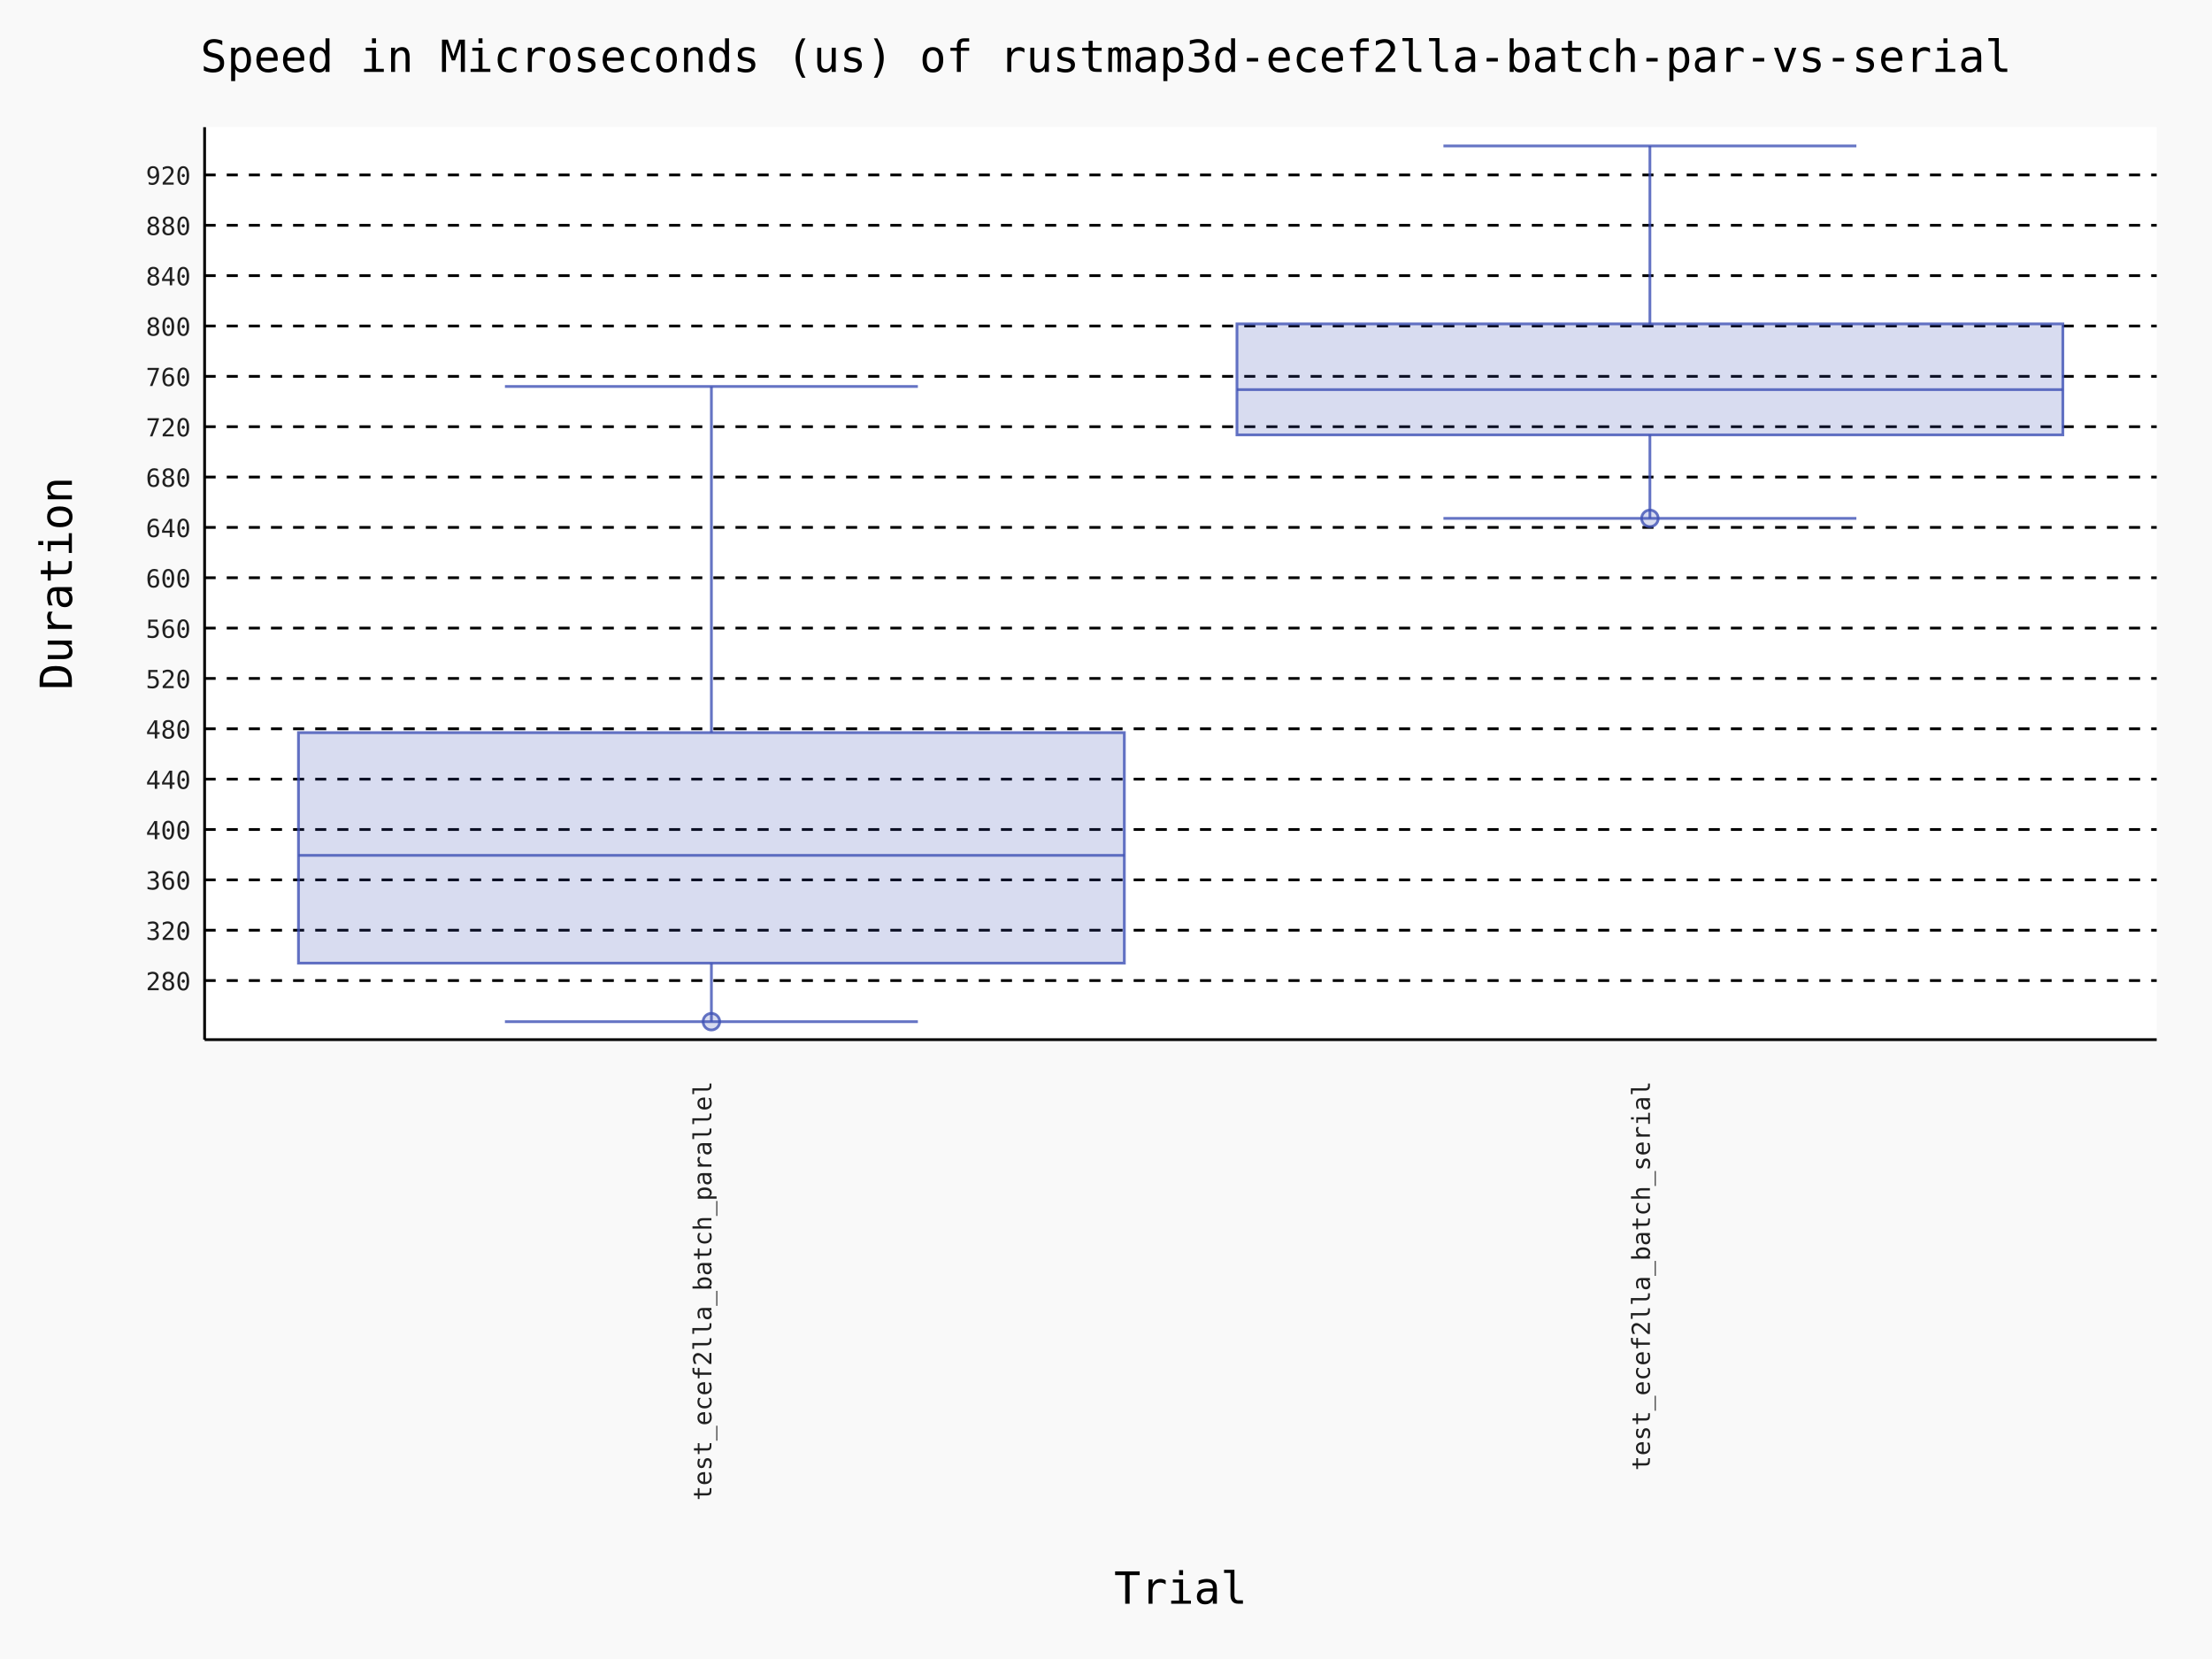
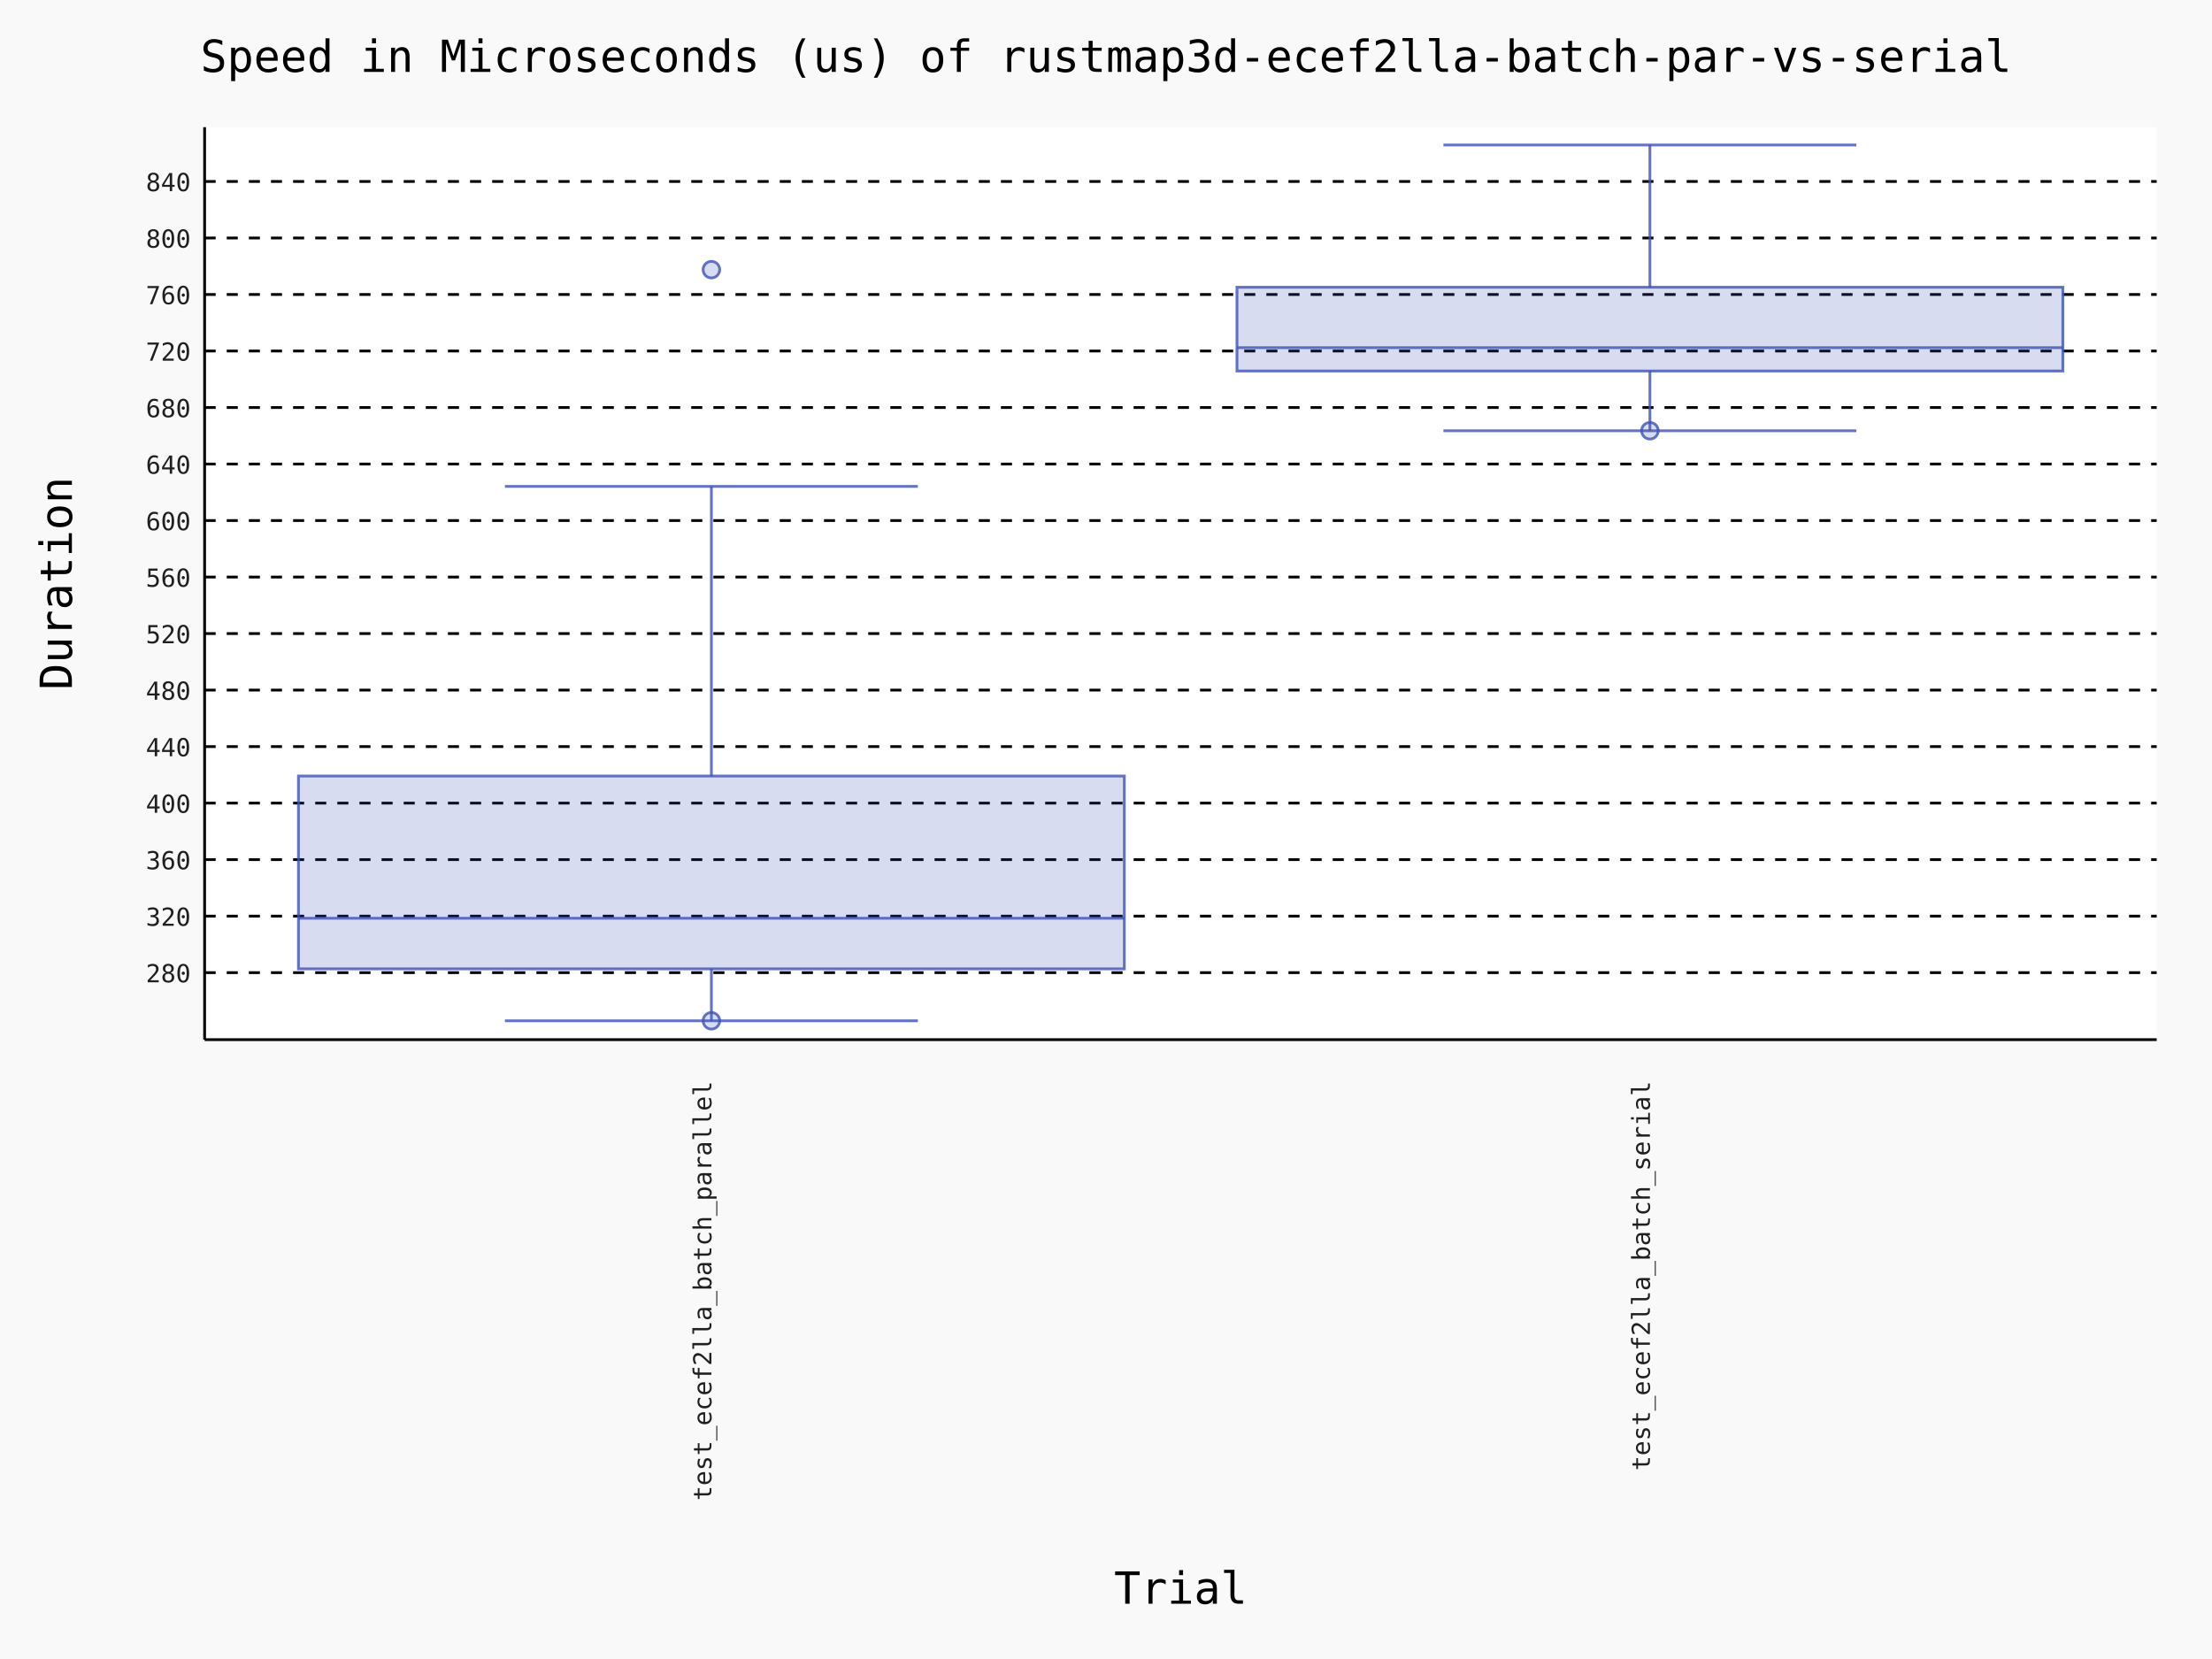
- <svg xmlns="http://www.w3.org/2000/svg" id="chart-d233f9d7-39a1-476c-a34a-4d86a9d55615" class="pygal-chart" viewBox="0 0 800 600">
+ <svg xmlns="http://www.w3.org/2000/svg" id="chart-a74dafbb-e33c-4033-8617-ecf60e04b29a" class="pygal-chart" viewBox="0 0 800 600">
  <defs>
-     <style type="text/css">#chart-d233f9d7-39a1-476c-a34a-4d86a9d55615{-webkit-user-select:none;-webkit-font-smoothing:antialiased;font-family:Consolas,"Deja Vu Sans Mono","Bitstream Vera Sans Mono","Courier New",monospace}#chart-d233f9d7-39a1-476c-a34a-4d86a9d55615 .title{font-family:Consolas,"Deja Vu Sans Mono","Bitstream Vera Sans Mono","Courier New",monospace;font-size:16px}#chart-d233f9d7-39a1-476c-a34a-4d86a9d55615 .legends .legend text{font-family:Consolas,"Deja Vu Sans Mono","Bitstream Vera Sans Mono","Courier New",monospace;font-size:14px}#chart-d233f9d7-39a1-476c-a34a-4d86a9d55615 .axis text{font-family:Consolas,"Deja Vu Sans Mono","Bitstream Vera Sans Mono","Courier New",monospace;font-size:10px}#chart-d233f9d7-39a1-476c-a34a-4d86a9d55615 .axis text.major{font-family:Consolas,"Deja Vu Sans Mono","Bitstream Vera Sans Mono","Courier New",monospace;font-size:10px}#chart-d233f9d7-39a1-476c-a34a-4d86a9d55615 .text-overlay text.value{font-family:Consolas,"Deja Vu Sans Mono","Bitstream Vera Sans Mono","Courier New",monospace;font-size:16px}#chart-d233f9d7-39a1-476c-a34a-4d86a9d55615 .text-overlay text.label{font-family:Consolas,"Deja Vu Sans Mono","Bitstream Vera Sans Mono","Courier New",monospace;font-size:10px}#chart-d233f9d7-39a1-476c-a34a-4d86a9d55615 .tooltip{font-family:Consolas,"Deja Vu Sans Mono","Bitstream Vera Sans Mono","Courier New",monospace;font-size:14px}#chart-d233f9d7-39a1-476c-a34a-4d86a9d55615 text.no_data{font-family:Consolas,"Deja Vu Sans Mono","Bitstream Vera Sans Mono","Courier New",monospace;font-size:64px}
- #chart-d233f9d7-39a1-476c-a34a-4d86a9d55615{background-color:rgba(249,249,249,1)}#chart-d233f9d7-39a1-476c-a34a-4d86a9d55615 path,#chart-d233f9d7-39a1-476c-a34a-4d86a9d55615 line,#chart-d233f9d7-39a1-476c-a34a-4d86a9d55615 rect,#chart-d233f9d7-39a1-476c-a34a-4d86a9d55615 circle{-webkit-transition:150ms;-moz-transition:150ms;transition:150ms}#chart-d233f9d7-39a1-476c-a34a-4d86a9d55615 .graph &gt; .background{fill:rgba(249,249,249,1)}#chart-d233f9d7-39a1-476c-a34a-4d86a9d55615 .plot &gt; .background{fill:rgba(255,255,255,1)}#chart-d233f9d7-39a1-476c-a34a-4d86a9d55615 .graph{fill:rgba(0,0,0,.87)}#chart-d233f9d7-39a1-476c-a34a-4d86a9d55615 text.no_data{fill:rgba(0,0,0,1)}#chart-d233f9d7-39a1-476c-a34a-4d86a9d55615 .title{fill:rgba(0,0,0,1)}#chart-d233f9d7-39a1-476c-a34a-4d86a9d55615 .legends .legend text{fill:rgba(0,0,0,.87)}#chart-d233f9d7-39a1-476c-a34a-4d86a9d55615 .legends .legend:hover text{fill:rgba(0,0,0,1)}#chart-d233f9d7-39a1-476c-a34a-4d86a9d55615 .axis .line{stroke:rgba(0,0,0,1)}#chart-d233f9d7-39a1-476c-a34a-4d86a9d55615 .axis .guide.line{stroke:rgba(0,0,0,.54)}#chart-d233f9d7-39a1-476c-a34a-4d86a9d55615 .axis .major.line{stroke:rgba(0,0,0,.87)}#chart-d233f9d7-39a1-476c-a34a-4d86a9d55615 .axis text.major{fill:rgba(0,0,0,1)}#chart-d233f9d7-39a1-476c-a34a-4d86a9d55615 .axis.y .guides:hover .guide.line,#chart-d233f9d7-39a1-476c-a34a-4d86a9d55615 .line-graph .axis.x .guides:hover .guide.line,#chart-d233f9d7-39a1-476c-a34a-4d86a9d55615 .stackedline-graph .axis.x .guides:hover .guide.line,#chart-d233f9d7-39a1-476c-a34a-4d86a9d55615 .xy-graph .axis.x .guides:hover .guide.line{stroke:rgba(0,0,0,1)}#chart-d233f9d7-39a1-476c-a34a-4d86a9d55615 .axis .guides:hover text{fill:rgba(0,0,0,1)}#chart-d233f9d7-39a1-476c-a34a-4d86a9d55615 .reactive{fill-opacity:.7;stroke-opacity:.8;stroke-width:1}#chart-d233f9d7-39a1-476c-a34a-4d86a9d55615 .ci{stroke:rgba(0,0,0,.87)}#chart-d233f9d7-39a1-476c-a34a-4d86a9d55615 .reactive.active,#chart-d233f9d7-39a1-476c-a34a-4d86a9d55615 .active .reactive{fill-opacity:.8;stroke-opacity:.9;stroke-width:4}#chart-d233f9d7-39a1-476c-a34a-4d86a9d55615 .ci .reactive.active{stroke-width:1.5}#chart-d233f9d7-39a1-476c-a34a-4d86a9d55615 .series text{fill:rgba(0,0,0,1)}#chart-d233f9d7-39a1-476c-a34a-4d86a9d55615 .tooltip rect{fill:rgba(255,255,255,1);stroke:rgba(0,0,0,1);-webkit-transition:opacity 150ms;-moz-transition:opacity 150ms;transition:opacity 150ms}#chart-d233f9d7-39a1-476c-a34a-4d86a9d55615 .tooltip .label{fill:rgba(0,0,0,.87)}#chart-d233f9d7-39a1-476c-a34a-4d86a9d55615 .tooltip .label{fill:rgba(0,0,0,.87)}#chart-d233f9d7-39a1-476c-a34a-4d86a9d55615 .tooltip .legend{font-size:.8em;fill:rgba(0,0,0,.54)}#chart-d233f9d7-39a1-476c-a34a-4d86a9d55615 .tooltip .x_label{font-size:.6em;fill:rgba(0,0,0,1)}#chart-d233f9d7-39a1-476c-a34a-4d86a9d55615 .tooltip .xlink{font-size:.5em;text-decoration:underline}#chart-d233f9d7-39a1-476c-a34a-4d86a9d55615 .tooltip .value{font-size:1.5em}#chart-d233f9d7-39a1-476c-a34a-4d86a9d55615 .bound{font-size:.5em}#chart-d233f9d7-39a1-476c-a34a-4d86a9d55615 .max-value{font-size:.75em;fill:rgba(0,0,0,.54)}#chart-d233f9d7-39a1-476c-a34a-4d86a9d55615 .map-element{fill:rgba(255,255,255,1);stroke:rgba(0,0,0,.54) !important}#chart-d233f9d7-39a1-476c-a34a-4d86a9d55615 .map-element .reactive{fill-opacity:inherit;stroke-opacity:inherit}#chart-d233f9d7-39a1-476c-a34a-4d86a9d55615 .color-0,#chart-d233f9d7-39a1-476c-a34a-4d86a9d55615 .color-0 a:visited{stroke:#3F51B5;fill:#3F51B5}#chart-d233f9d7-39a1-476c-a34a-4d86a9d55615 .color-1,#chart-d233f9d7-39a1-476c-a34a-4d86a9d55615 .color-1 a:visited{stroke:#3F51B5;fill:#3F51B5}#chart-d233f9d7-39a1-476c-a34a-4d86a9d55615 .text-overlay .color-0 text{fill:black}#chart-d233f9d7-39a1-476c-a34a-4d86a9d55615 .text-overlay .color-1 text{fill:black}
- #chart-d233f9d7-39a1-476c-a34a-4d86a9d55615 text.no_data{text-anchor:middle}#chart-d233f9d7-39a1-476c-a34a-4d86a9d55615 .guide.line{fill:none}#chart-d233f9d7-39a1-476c-a34a-4d86a9d55615 .centered{text-anchor:middle}#chart-d233f9d7-39a1-476c-a34a-4d86a9d55615 .title{text-anchor:middle}#chart-d233f9d7-39a1-476c-a34a-4d86a9d55615 .legends .legend text{fill-opacity:1}#chart-d233f9d7-39a1-476c-a34a-4d86a9d55615 .axis.x text{text-anchor:middle}#chart-d233f9d7-39a1-476c-a34a-4d86a9d55615 .axis.x:not(.web) text[transform]{text-anchor:start}#chart-d233f9d7-39a1-476c-a34a-4d86a9d55615 .axis.x:not(.web) text[transform].backwards{text-anchor:end}#chart-d233f9d7-39a1-476c-a34a-4d86a9d55615 .axis.y text{text-anchor:end}#chart-d233f9d7-39a1-476c-a34a-4d86a9d55615 .axis.y text[transform].backwards{text-anchor:start}#chart-d233f9d7-39a1-476c-a34a-4d86a9d55615 .axis.y2 text{text-anchor:start}#chart-d233f9d7-39a1-476c-a34a-4d86a9d55615 .axis.y2 text[transform].backwards{text-anchor:end}#chart-d233f9d7-39a1-476c-a34a-4d86a9d55615 .axis .guide.line{stroke-dasharray:4,4;stroke:black}#chart-d233f9d7-39a1-476c-a34a-4d86a9d55615 .axis .major.guide.line{stroke-dasharray:6,6;stroke:black}#chart-d233f9d7-39a1-476c-a34a-4d86a9d55615 .horizontal .axis.y .guide.line,#chart-d233f9d7-39a1-476c-a34a-4d86a9d55615 .horizontal .axis.y2 .guide.line,#chart-d233f9d7-39a1-476c-a34a-4d86a9d55615 .vertical .axis.x .guide.line{opacity:0}#chart-d233f9d7-39a1-476c-a34a-4d86a9d55615 .horizontal .axis.always_show .guide.line,#chart-d233f9d7-39a1-476c-a34a-4d86a9d55615 .vertical .axis.always_show .guide.line{opacity:1 !important}#chart-d233f9d7-39a1-476c-a34a-4d86a9d55615 .axis.y .guides:hover .guide.line,#chart-d233f9d7-39a1-476c-a34a-4d86a9d55615 .axis.y2 .guides:hover .guide.line,#chart-d233f9d7-39a1-476c-a34a-4d86a9d55615 .axis.x .guides:hover .guide.line{opacity:1}#chart-d233f9d7-39a1-476c-a34a-4d86a9d55615 .axis .guides:hover text{opacity:1}#chart-d233f9d7-39a1-476c-a34a-4d86a9d55615 .nofill{fill:none}#chart-d233f9d7-39a1-476c-a34a-4d86a9d55615 .subtle-fill{fill-opacity:.2}#chart-d233f9d7-39a1-476c-a34a-4d86a9d55615 .dot{stroke-width:1px;fill-opacity:1;stroke-opacity:1}#chart-d233f9d7-39a1-476c-a34a-4d86a9d55615 .dot.active{stroke-width:5px}#chart-d233f9d7-39a1-476c-a34a-4d86a9d55615 .dot.negative{fill:transparent}#chart-d233f9d7-39a1-476c-a34a-4d86a9d55615 text,#chart-d233f9d7-39a1-476c-a34a-4d86a9d55615 tspan{stroke:none !important}#chart-d233f9d7-39a1-476c-a34a-4d86a9d55615 .series text.active{opacity:1}#chart-d233f9d7-39a1-476c-a34a-4d86a9d55615 .tooltip rect{fill-opacity:.95;stroke-width:.5}#chart-d233f9d7-39a1-476c-a34a-4d86a9d55615 .tooltip text{fill-opacity:1}#chart-d233f9d7-39a1-476c-a34a-4d86a9d55615 .showable{visibility:hidden}#chart-d233f9d7-39a1-476c-a34a-4d86a9d55615 .showable.shown{visibility:visible}#chart-d233f9d7-39a1-476c-a34a-4d86a9d55615 .gauge-background{fill:rgba(229,229,229,1);stroke:none}#chart-d233f9d7-39a1-476c-a34a-4d86a9d55615 .bg-lines{stroke:rgba(249,249,249,1);stroke-width:2px}
+     <style type="text/css">#chart-a74dafbb-e33c-4033-8617-ecf60e04b29a{-webkit-user-select:none;-webkit-font-smoothing:antialiased;font-family:Consolas,"Deja Vu Sans Mono","Bitstream Vera Sans Mono","Courier New",monospace}#chart-a74dafbb-e33c-4033-8617-ecf60e04b29a .title{font-family:Consolas,"Deja Vu Sans Mono","Bitstream Vera Sans Mono","Courier New",monospace;font-size:16px}#chart-a74dafbb-e33c-4033-8617-ecf60e04b29a .legends .legend text{font-family:Consolas,"Deja Vu Sans Mono","Bitstream Vera Sans Mono","Courier New",monospace;font-size:14px}#chart-a74dafbb-e33c-4033-8617-ecf60e04b29a .axis text{font-family:Consolas,"Deja Vu Sans Mono","Bitstream Vera Sans Mono","Courier New",monospace;font-size:10px}#chart-a74dafbb-e33c-4033-8617-ecf60e04b29a .axis text.major{font-family:Consolas,"Deja Vu Sans Mono","Bitstream Vera Sans Mono","Courier New",monospace;font-size:10px}#chart-a74dafbb-e33c-4033-8617-ecf60e04b29a .text-overlay text.value{font-family:Consolas,"Deja Vu Sans Mono","Bitstream Vera Sans Mono","Courier New",monospace;font-size:16px}#chart-a74dafbb-e33c-4033-8617-ecf60e04b29a .text-overlay text.label{font-family:Consolas,"Deja Vu Sans Mono","Bitstream Vera Sans Mono","Courier New",monospace;font-size:10px}#chart-a74dafbb-e33c-4033-8617-ecf60e04b29a .tooltip{font-family:Consolas,"Deja Vu Sans Mono","Bitstream Vera Sans Mono","Courier New",monospace;font-size:14px}#chart-a74dafbb-e33c-4033-8617-ecf60e04b29a text.no_data{font-family:Consolas,"Deja Vu Sans Mono","Bitstream Vera Sans Mono","Courier New",monospace;font-size:64px}
+ #chart-a74dafbb-e33c-4033-8617-ecf60e04b29a{background-color:rgba(249,249,249,1)}#chart-a74dafbb-e33c-4033-8617-ecf60e04b29a path,#chart-a74dafbb-e33c-4033-8617-ecf60e04b29a line,#chart-a74dafbb-e33c-4033-8617-ecf60e04b29a rect,#chart-a74dafbb-e33c-4033-8617-ecf60e04b29a circle{-webkit-transition:150ms;-moz-transition:150ms;transition:150ms}#chart-a74dafbb-e33c-4033-8617-ecf60e04b29a .graph &gt; .background{fill:rgba(249,249,249,1)}#chart-a74dafbb-e33c-4033-8617-ecf60e04b29a .plot &gt; .background{fill:rgba(255,255,255,1)}#chart-a74dafbb-e33c-4033-8617-ecf60e04b29a .graph{fill:rgba(0,0,0,.87)}#chart-a74dafbb-e33c-4033-8617-ecf60e04b29a text.no_data{fill:rgba(0,0,0,1)}#chart-a74dafbb-e33c-4033-8617-ecf60e04b29a .title{fill:rgba(0,0,0,1)}#chart-a74dafbb-e33c-4033-8617-ecf60e04b29a .legends .legend text{fill:rgba(0,0,0,.87)}#chart-a74dafbb-e33c-4033-8617-ecf60e04b29a .legends .legend:hover text{fill:rgba(0,0,0,1)}#chart-a74dafbb-e33c-4033-8617-ecf60e04b29a .axis .line{stroke:rgba(0,0,0,1)}#chart-a74dafbb-e33c-4033-8617-ecf60e04b29a .axis .guide.line{stroke:rgba(0,0,0,.54)}#chart-a74dafbb-e33c-4033-8617-ecf60e04b29a .axis .major.line{stroke:rgba(0,0,0,.87)}#chart-a74dafbb-e33c-4033-8617-ecf60e04b29a .axis text.major{fill:rgba(0,0,0,1)}#chart-a74dafbb-e33c-4033-8617-ecf60e04b29a .axis.y .guides:hover .guide.line,#chart-a74dafbb-e33c-4033-8617-ecf60e04b29a .line-graph .axis.x .guides:hover .guide.line,#chart-a74dafbb-e33c-4033-8617-ecf60e04b29a .stackedline-graph .axis.x .guides:hover .guide.line,#chart-a74dafbb-e33c-4033-8617-ecf60e04b29a .xy-graph .axis.x .guides:hover .guide.line{stroke:rgba(0,0,0,1)}#chart-a74dafbb-e33c-4033-8617-ecf60e04b29a .axis .guides:hover text{fill:rgba(0,0,0,1)}#chart-a74dafbb-e33c-4033-8617-ecf60e04b29a .reactive{fill-opacity:.7;stroke-opacity:.8;stroke-width:1}#chart-a74dafbb-e33c-4033-8617-ecf60e04b29a .ci{stroke:rgba(0,0,0,.87)}#chart-a74dafbb-e33c-4033-8617-ecf60e04b29a .reactive.active,#chart-a74dafbb-e33c-4033-8617-ecf60e04b29a .active .reactive{fill-opacity:.8;stroke-opacity:.9;stroke-width:4}#chart-a74dafbb-e33c-4033-8617-ecf60e04b29a .ci .reactive.active{stroke-width:1.5}#chart-a74dafbb-e33c-4033-8617-ecf60e04b29a .series text{fill:rgba(0,0,0,1)}#chart-a74dafbb-e33c-4033-8617-ecf60e04b29a .tooltip rect{fill:rgba(255,255,255,1);stroke:rgba(0,0,0,1);-webkit-transition:opacity 150ms;-moz-transition:opacity 150ms;transition:opacity 150ms}#chart-a74dafbb-e33c-4033-8617-ecf60e04b29a .tooltip .label{fill:rgba(0,0,0,.87)}#chart-a74dafbb-e33c-4033-8617-ecf60e04b29a .tooltip .label{fill:rgba(0,0,0,.87)}#chart-a74dafbb-e33c-4033-8617-ecf60e04b29a .tooltip .legend{font-size:.8em;fill:rgba(0,0,0,.54)}#chart-a74dafbb-e33c-4033-8617-ecf60e04b29a .tooltip .x_label{font-size:.6em;fill:rgba(0,0,0,1)}#chart-a74dafbb-e33c-4033-8617-ecf60e04b29a .tooltip .xlink{font-size:.5em;text-decoration:underline}#chart-a74dafbb-e33c-4033-8617-ecf60e04b29a .tooltip .value{font-size:1.5em}#chart-a74dafbb-e33c-4033-8617-ecf60e04b29a .bound{font-size:.5em}#chart-a74dafbb-e33c-4033-8617-ecf60e04b29a .max-value{font-size:.75em;fill:rgba(0,0,0,.54)}#chart-a74dafbb-e33c-4033-8617-ecf60e04b29a .map-element{fill:rgba(255,255,255,1);stroke:rgba(0,0,0,.54) !important}#chart-a74dafbb-e33c-4033-8617-ecf60e04b29a .map-element .reactive{fill-opacity:inherit;stroke-opacity:inherit}#chart-a74dafbb-e33c-4033-8617-ecf60e04b29a .color-0,#chart-a74dafbb-e33c-4033-8617-ecf60e04b29a .color-0 a:visited{stroke:#3F51B5;fill:#3F51B5}#chart-a74dafbb-e33c-4033-8617-ecf60e04b29a .color-1,#chart-a74dafbb-e33c-4033-8617-ecf60e04b29a .color-1 a:visited{stroke:#3F51B5;fill:#3F51B5}#chart-a74dafbb-e33c-4033-8617-ecf60e04b29a .text-overlay .color-0 text{fill:black}#chart-a74dafbb-e33c-4033-8617-ecf60e04b29a .text-overlay .color-1 text{fill:black}
+ #chart-a74dafbb-e33c-4033-8617-ecf60e04b29a text.no_data{text-anchor:middle}#chart-a74dafbb-e33c-4033-8617-ecf60e04b29a .guide.line{fill:none}#chart-a74dafbb-e33c-4033-8617-ecf60e04b29a .centered{text-anchor:middle}#chart-a74dafbb-e33c-4033-8617-ecf60e04b29a .title{text-anchor:middle}#chart-a74dafbb-e33c-4033-8617-ecf60e04b29a .legends .legend text{fill-opacity:1}#chart-a74dafbb-e33c-4033-8617-ecf60e04b29a .axis.x text{text-anchor:middle}#chart-a74dafbb-e33c-4033-8617-ecf60e04b29a .axis.x:not(.web) text[transform]{text-anchor:start}#chart-a74dafbb-e33c-4033-8617-ecf60e04b29a .axis.x:not(.web) text[transform].backwards{text-anchor:end}#chart-a74dafbb-e33c-4033-8617-ecf60e04b29a .axis.y text{text-anchor:end}#chart-a74dafbb-e33c-4033-8617-ecf60e04b29a .axis.y text[transform].backwards{text-anchor:start}#chart-a74dafbb-e33c-4033-8617-ecf60e04b29a .axis.y2 text{text-anchor:start}#chart-a74dafbb-e33c-4033-8617-ecf60e04b29a .axis.y2 text[transform].backwards{text-anchor:end}#chart-a74dafbb-e33c-4033-8617-ecf60e04b29a .axis .guide.line{stroke-dasharray:4,4;stroke:black}#chart-a74dafbb-e33c-4033-8617-ecf60e04b29a .axis .major.guide.line{stroke-dasharray:6,6;stroke:black}#chart-a74dafbb-e33c-4033-8617-ecf60e04b29a .horizontal .axis.y .guide.line,#chart-a74dafbb-e33c-4033-8617-ecf60e04b29a .horizontal .axis.y2 .guide.line,#chart-a74dafbb-e33c-4033-8617-ecf60e04b29a .vertical .axis.x .guide.line{opacity:0}#chart-a74dafbb-e33c-4033-8617-ecf60e04b29a .horizontal .axis.always_show .guide.line,#chart-a74dafbb-e33c-4033-8617-ecf60e04b29a .vertical .axis.always_show .guide.line{opacity:1 !important}#chart-a74dafbb-e33c-4033-8617-ecf60e04b29a .axis.y .guides:hover .guide.line,#chart-a74dafbb-e33c-4033-8617-ecf60e04b29a .axis.y2 .guides:hover .guide.line,#chart-a74dafbb-e33c-4033-8617-ecf60e04b29a .axis.x .guides:hover .guide.line{opacity:1}#chart-a74dafbb-e33c-4033-8617-ecf60e04b29a .axis .guides:hover text{opacity:1}#chart-a74dafbb-e33c-4033-8617-ecf60e04b29a .nofill{fill:none}#chart-a74dafbb-e33c-4033-8617-ecf60e04b29a .subtle-fill{fill-opacity:.2}#chart-a74dafbb-e33c-4033-8617-ecf60e04b29a .dot{stroke-width:1px;fill-opacity:1;stroke-opacity:1}#chart-a74dafbb-e33c-4033-8617-ecf60e04b29a .dot.active{stroke-width:5px}#chart-a74dafbb-e33c-4033-8617-ecf60e04b29a .dot.negative{fill:transparent}#chart-a74dafbb-e33c-4033-8617-ecf60e04b29a text,#chart-a74dafbb-e33c-4033-8617-ecf60e04b29a tspan{stroke:none !important}#chart-a74dafbb-e33c-4033-8617-ecf60e04b29a .series text.active{opacity:1}#chart-a74dafbb-e33c-4033-8617-ecf60e04b29a .tooltip rect{fill-opacity:.95;stroke-width:.5}#chart-a74dafbb-e33c-4033-8617-ecf60e04b29a .tooltip text{fill-opacity:1}#chart-a74dafbb-e33c-4033-8617-ecf60e04b29a .showable{visibility:hidden}#chart-a74dafbb-e33c-4033-8617-ecf60e04b29a .showable.shown{visibility:visible}#chart-a74dafbb-e33c-4033-8617-ecf60e04b29a .gauge-background{fill:rgba(229,229,229,1);stroke:none}#chart-a74dafbb-e33c-4033-8617-ecf60e04b29a .bg-lines{stroke:rgba(249,249,249,1);stroke-width:2px}
.tooltip .value{font-size:1em !important}.axis text{font-size:9px !important}</style>
  </defs>
  <g class="graph custombox-graph vertical">
    <rect x="0" y="0" width="800" height="600" class="background" />
    <g transform="translate(74, 46)" class="plot">
      <rect x="0" y="0" width="706.0" height="330.0" class="background" />
      <g class="axis y always_show">
        <path d="M0 330 h706" class="line" />
        <g class="guides">
-           <path d="M0 308.631 h706" class="guide line" />
-           <text x="-5" y="312.131" class="">280</text>
+           <path d="M0 305.77 h706" class="guide line" />
+           <text x="-5" y="309.27" class="">280</text>
        </g>
        <g class="guides">
-           <path d="M0 290.421 h706" class="guide line" />
-           <text x="-5" y="293.921" class="">320</text>
+           <path d="M0 285.332 h706" class="guide line" />
+           <text x="-5" y="288.832" class="">320</text>
        </g>
        <g class="guides">
-           <path d="M0 272.211 h706" class="guide line" />
-           <text x="-5" y="275.711" class="">360</text>
+           <path d="M0 264.893 h706" class="guide line" />
+           <text x="-5" y="268.393" class="">360</text>
        </g>
        <g class="guides">
-           <path d="M0 254.001 h706" class="guide line" />
-           <text x="-5" y="257.501" class="">400</text>
+           <path d="M0 244.455 h706" class="guide line" />
+           <text x="-5" y="247.955" class="">400</text>
        </g>
        <g class="guides">
-           <path d="M0 235.791 h706" class="guide line" />
-           <text x="-5" y="239.291" class="">440</text>
+           <path d="M0 224.016 h706" class="guide line" />
+           <text x="-5" y="227.516" class="">440</text>
        </g>
        <g class="guides">
-           <path d="M0 217.581 h706" class="guide line" />
-           <text x="-5" y="221.081" class="">480</text>
+           <path d="M0 203.578 h706" class="guide line" />
+           <text x="-5" y="207.078" class="">480</text>
        </g>
        <g class="guides">
-           <path d="M0 199.371 h706" class="guide line" />
-           <text x="-5" y="202.871" class="">520</text>
+           <path d="M0 183.139 h706" class="guide line" />
+           <text x="-5" y="186.639" class="">520</text>
        </g>
        <g class="guides">
-           <path d="M0 181.161 h706" class="guide line" />
-           <text x="-5" y="184.661" class="">560</text>
+           <path d="M0 162.701 h706" class="guide line" />
+           <text x="-5" y="166.201" class="">560</text>
        </g>
        <g class="guides">
-           <path d="M0 162.951 h706" class="guide line" />
-           <text x="-5" y="166.451" class="">600</text>
+           <path d="M0 142.262 h706" class="guide line" />
+           <text x="-5" y="145.762" class="">600</text>
        </g>
        <g class="guides">
-           <path d="M0 144.741 h706" class="guide line" />
-           <text x="-5" y="148.241" class="">640</text>
+           <path d="M0 121.824 h706" class="guide line" />
+           <text x="-5" y="125.324" class="">640</text>
        </g>
        <g class="guides">
-           <path d="M0 126.532 h706" class="guide line" />
-           <text x="-5" y="130.032" class="">680</text>
+           <path d="M0 101.385 h706" class="guide line" />
+           <text x="-5" y="104.885" class="">680</text>
        </g>
        <g class="guides">
-           <path d="M0 108.322 h706" class="guide line" />
-           <text x="-5" y="111.822" class="">720</text>
+           <path d="M0 80.947 h706" class="guide line" />
+           <text x="-5" y="84.447" class="">720</text>
        </g>
        <g class="guides">
-           <path d="M0 90.112 h706" class="guide line" />
-           <text x="-5" y="93.612" class="">760</text>
+           <path d="M0 60.508 h706" class="guide line" />
+           <text x="-5" y="64.008" class="">760</text>
        </g>
        <g class="guides">
-           <path d="M0 71.902 h706" class="guide line" />
-           <text x="-5" y="75.402" class="">800</text>
+           <path d="M0 40.07 h706" class="guide line" />
+           <text x="-5" y="43.57" class="">800</text>
        </g>
        <g class="guides">
-           <path d="M0 53.692 h706" class="guide line" />
-           <text x="-5" y="57.192" class="">840</text>
-         </g>
-         <g class="guides">
-           <path d="M0 35.482 h706" class="guide line" />
-           <text x="-5" y="38.982" class="">880</text>
-         </g>
-         <g class="guides">
-           <path d="M0 17.272 h706" class="guide line" />
-           <text x="-5" y="20.772" class="">920</text>
+           <path d="M0 19.631 h706" class="guide line" />
+           <text x="-5" y="23.131" class="">840</text>
        </g>
      </g>
      <g class="axis x">
        <path d="M0 0 v330" class="line" />
        <g class="guides">
          <path d="M183.288 0 v330" class="guide line" />
          <text x="183.288" y="345.0" class="backwards" transform="rotate(270 183.2885 345)">test_ecef2lla_batch_parallel</text>
        </g>
        <g class="guides">
          <path d="M522.712 0 v330" class="guide line" />
          <text x="522.712" y="345.0" class="backwards" transform="rotate(270 522.7115 345)">test_ecef2lla_batch_serial</text>
        </g>
      </g>
      <g class="series serie-0 color-0">
        <g class="boxes">
          <g class="box">
-             <path stroke-width="3" d="M108.615 323.502 L257.962 323.502" class="reactive tooltip-trigger" />
-             <path stroke-width="3" d="M33.942 263.352 L332.635 263.352" class="reactive tooltip-trigger" />
-             <path stroke-width="3" d="M108.615 93.773 L257.962 93.773" class="reactive tooltip-trigger" />
-             <path stroke-width="2" d="M183.288 323.502 L183.288 302.333" class="reactive tooltip-trigger" />
-             <path stroke-width="2" d="M183.288 93.773 L183.288 218.966" class="reactive tooltip-trigger" />
-             <rect x="33.942" y="218.966" height="83.367" width="298.692" class="subtle-fill reactive tooltip-trigger" />
-             <circle cx="183.288" cy="323.502" r="3" class="subtle-fill reactive tooltip-trigger" />
-             <circle cx="183.288" cy="-195.575" r="3" class="subtle-fill reactive tooltip-trigger" />
+             <path stroke-width="3" d="M108.615 323.185 L257.962 323.185" class="reactive tooltip-trigger" />
+             <path stroke-width="3" d="M33.942 286.098 L332.635 286.098" class="reactive tooltip-trigger" />
+             <path stroke-width="3" d="M108.615 129.914 L257.962 129.914" class="reactive tooltip-trigger" />
+             <path stroke-width="2" d="M183.288 323.185 L183.288 304.397" class="reactive tooltip-trigger" />
+             <path stroke-width="2" d="M183.288 129.914 L183.288 234.656" class="reactive tooltip-trigger" />
+             <rect x="33.942" y="234.656" height="69.741" width="298.692" class="subtle-fill reactive tooltip-trigger" />
+             <circle cx="183.288" cy="323.185" r="3" class="subtle-fill reactive tooltip-trigger" />
+             <circle cx="183.288" cy="51.524" r="3" class="subtle-fill reactive tooltip-trigger" />
          </g>
        </g>
      </g>
      <g class="series serie-1 color-1">
        <g class="boxes">
          <g class="box">
-             <path stroke-width="3" d="M448.038 141.479 L597.385 141.479" class="reactive tooltip-trigger" />
-             <path stroke-width="3" d="M373.365 94.911 L672.058 94.911" class="reactive tooltip-trigger" />
-             <path stroke-width="3" d="M448.038 6.783 L597.385 6.783" class="reactive tooltip-trigger" />
-             <path stroke-width="2" d="M522.712 141.479 L522.712 111.281" class="reactive tooltip-trigger" />
-             <path stroke-width="2" d="M522.712 6.783 L522.712 71.124" class="reactive tooltip-trigger" />
-             <rect x="373.365" y="71.124" height="40.156" width="298.692" class="subtle-fill reactive tooltip-trigger" />
-             <circle cx="522.712" cy="141.479" r="3" class="subtle-fill reactive tooltip-trigger" />
-             <circle cx="522.712" cy="-194.418" r="3" class="subtle-fill reactive tooltip-trigger" />
+             <path stroke-width="3" d="M448.038 109.795 L597.385 109.795" class="reactive tooltip-trigger" />
+             <path stroke-width="3" d="M373.365 79.733 L672.058 79.733" class="reactive tooltip-trigger" />
+             <path stroke-width="3" d="M448.038 6.431 L597.385 6.431" class="reactive tooltip-trigger" />
+             <path stroke-width="2" d="M522.712 109.795 L522.712 88.185" class="reactive tooltip-trigger" />
+             <path stroke-width="2" d="M522.712 6.431 L522.712 57.889" class="reactive tooltip-trigger" />
+             <rect x="373.365" y="57.889" height="30.295" width="298.692" class="subtle-fill reactive tooltip-trigger" />
+             <circle cx="522.712" cy="109.795" r="3" class="subtle-fill reactive tooltip-trigger" />
+             <circle cx="522.712" cy="-941.361" r="3" class="subtle-fill reactive tooltip-trigger" />
          </g>
        </g>
      </g>
    </g>
    <g class="titles">
      <text x="400.0" y="26" class="title plot_title">Speed in Microseconds (us) of rustmap3d-ecef2lla-batch-par-vs-serial</text>
      <text x="427.0" y="580.0" class="title">Trial</text>
      <text x="0" y="237.0" class="title" transform="rotate(-90 0 211)">Duration</text>
    </g>
    <g transform="translate(74, 46)" class="plot overlay">
      <g class="series serie-0 color-0" />
      <g class="series serie-1 color-1" />
    </g>
    <g transform="translate(74, 46)" class="plot text-overlay">
      <g class="series serie-0 color-0" />
      <g class="series serie-1 color-1" />
    </g>
    <g transform="translate(74, 46)" class="plot tooltip-overlay">
      <g transform="translate(0 0)" style="opacity: 0" class="tooltip">
        <rect rx="0" ry="0" width="0" height="0" class="tooltip-box" />
        <g class="text" />
      </g>
    </g>
  </g>
</svg>
